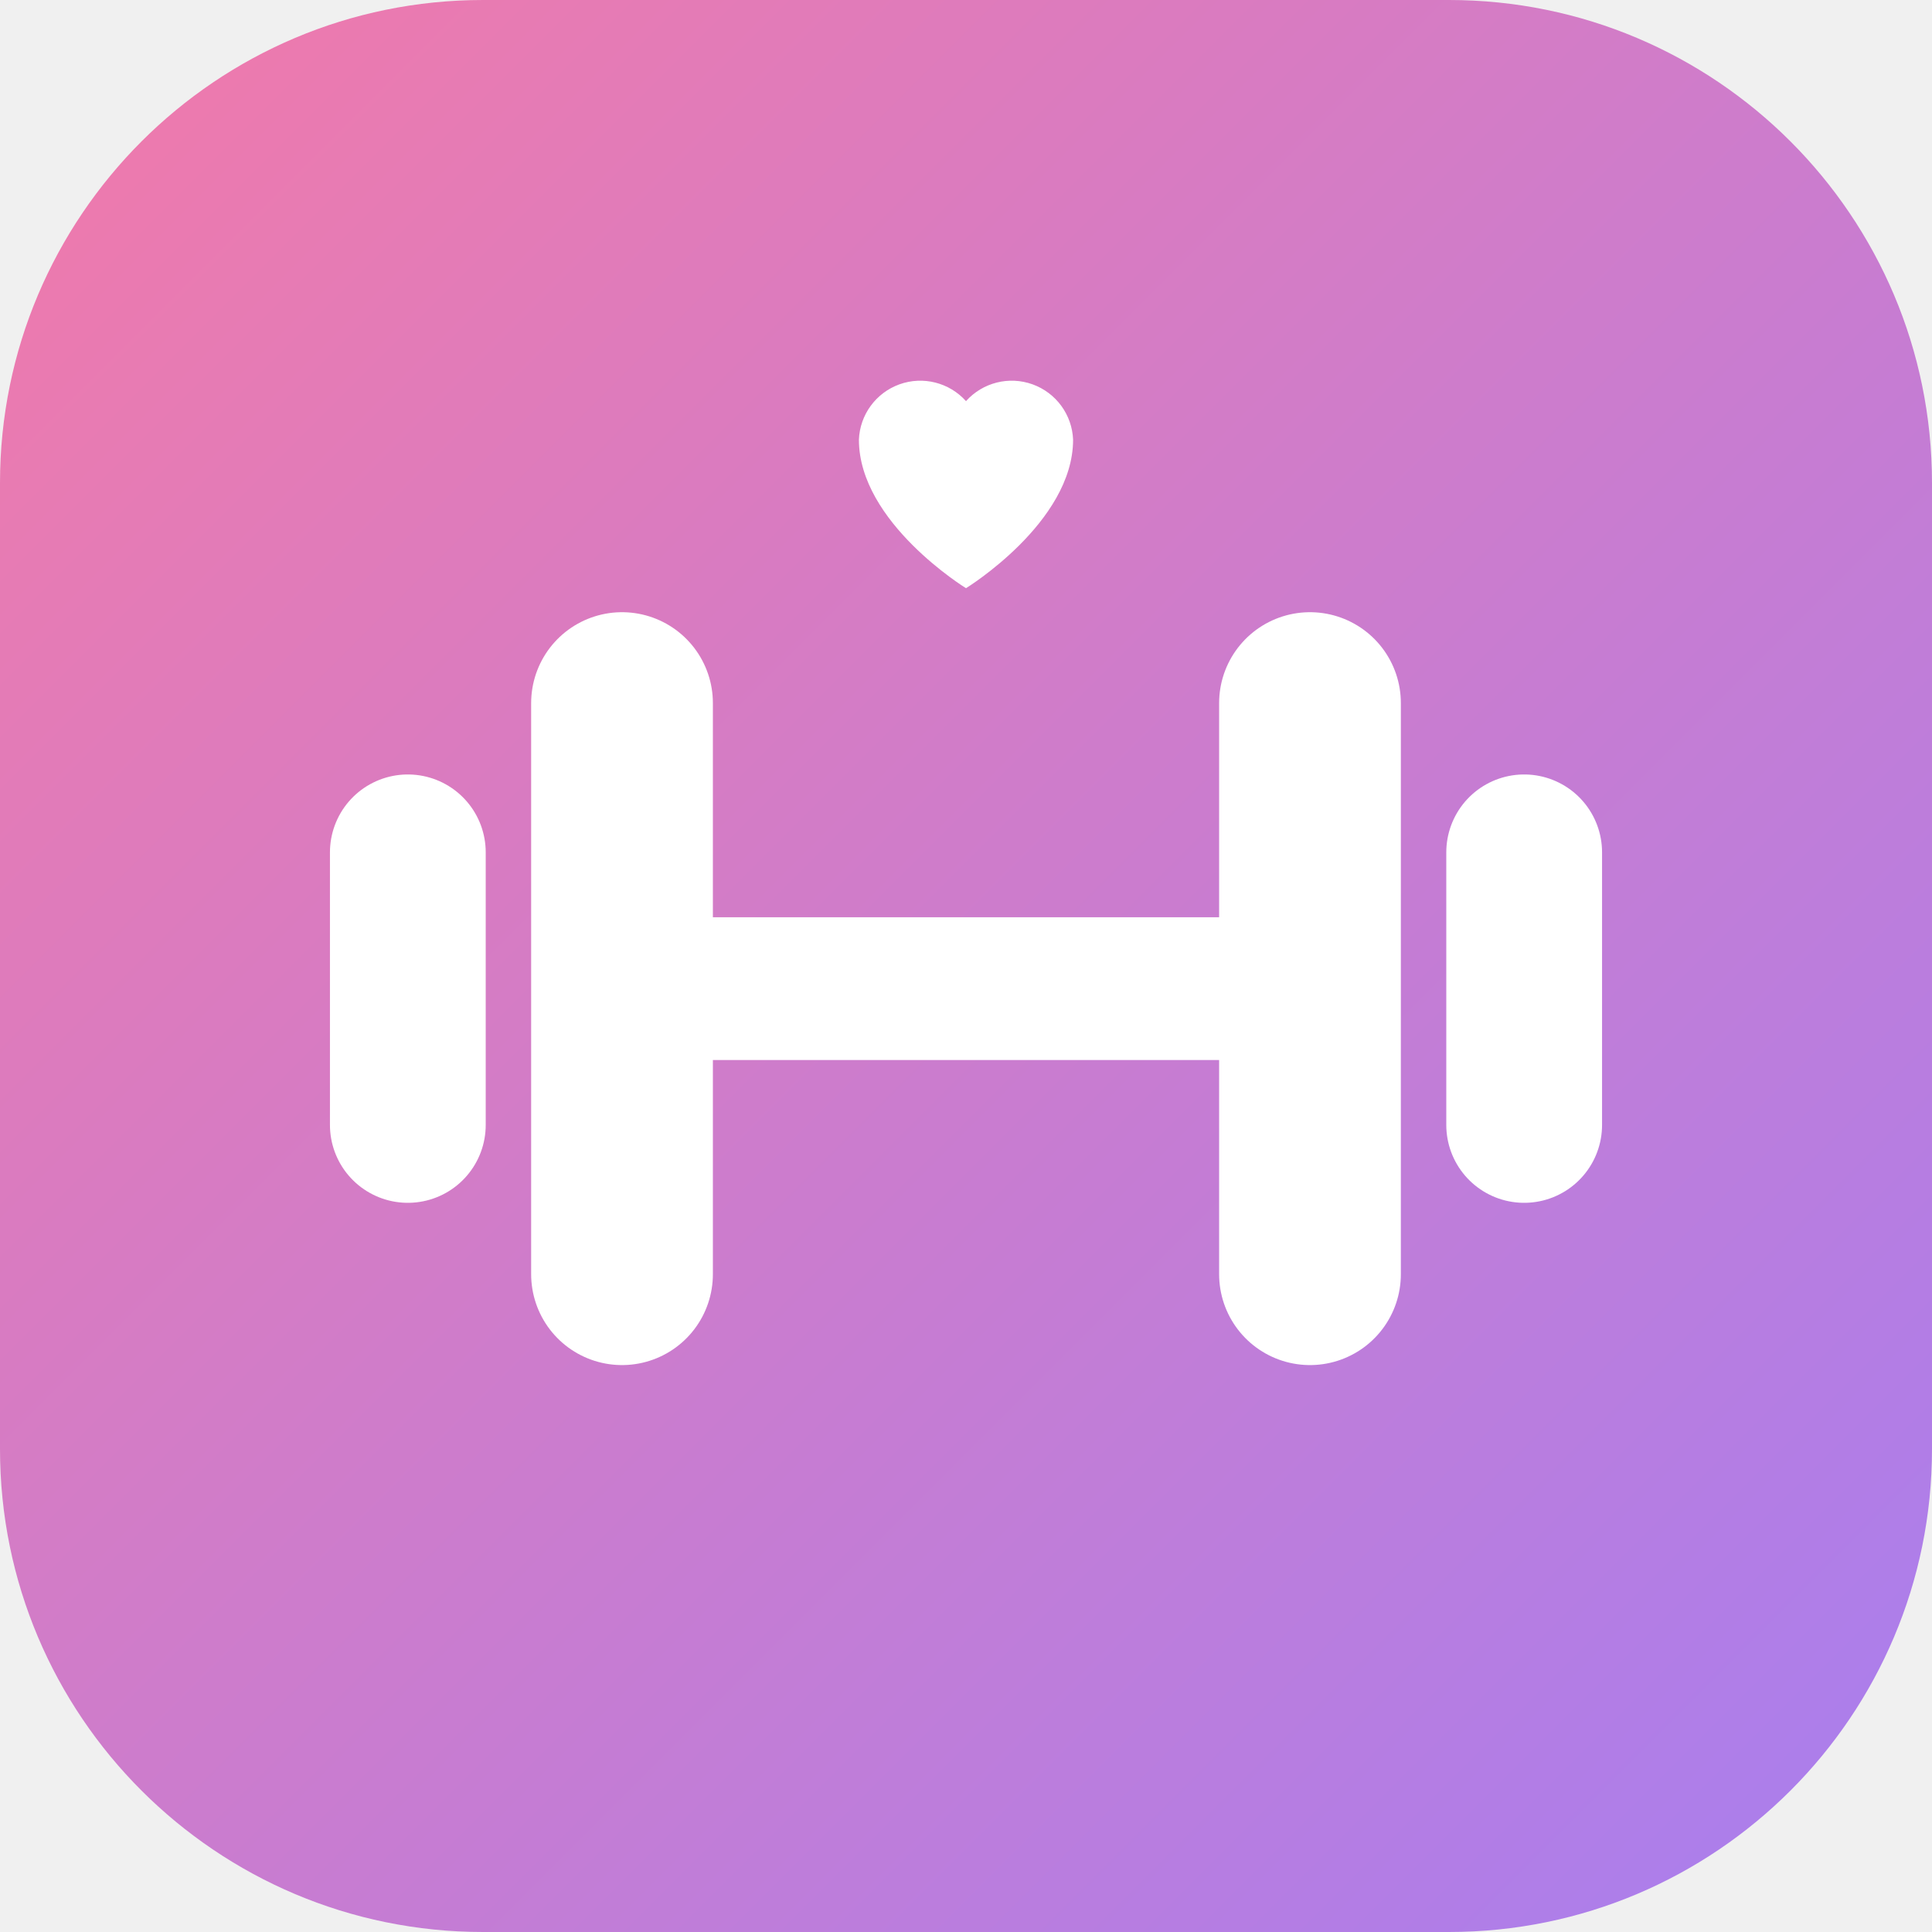
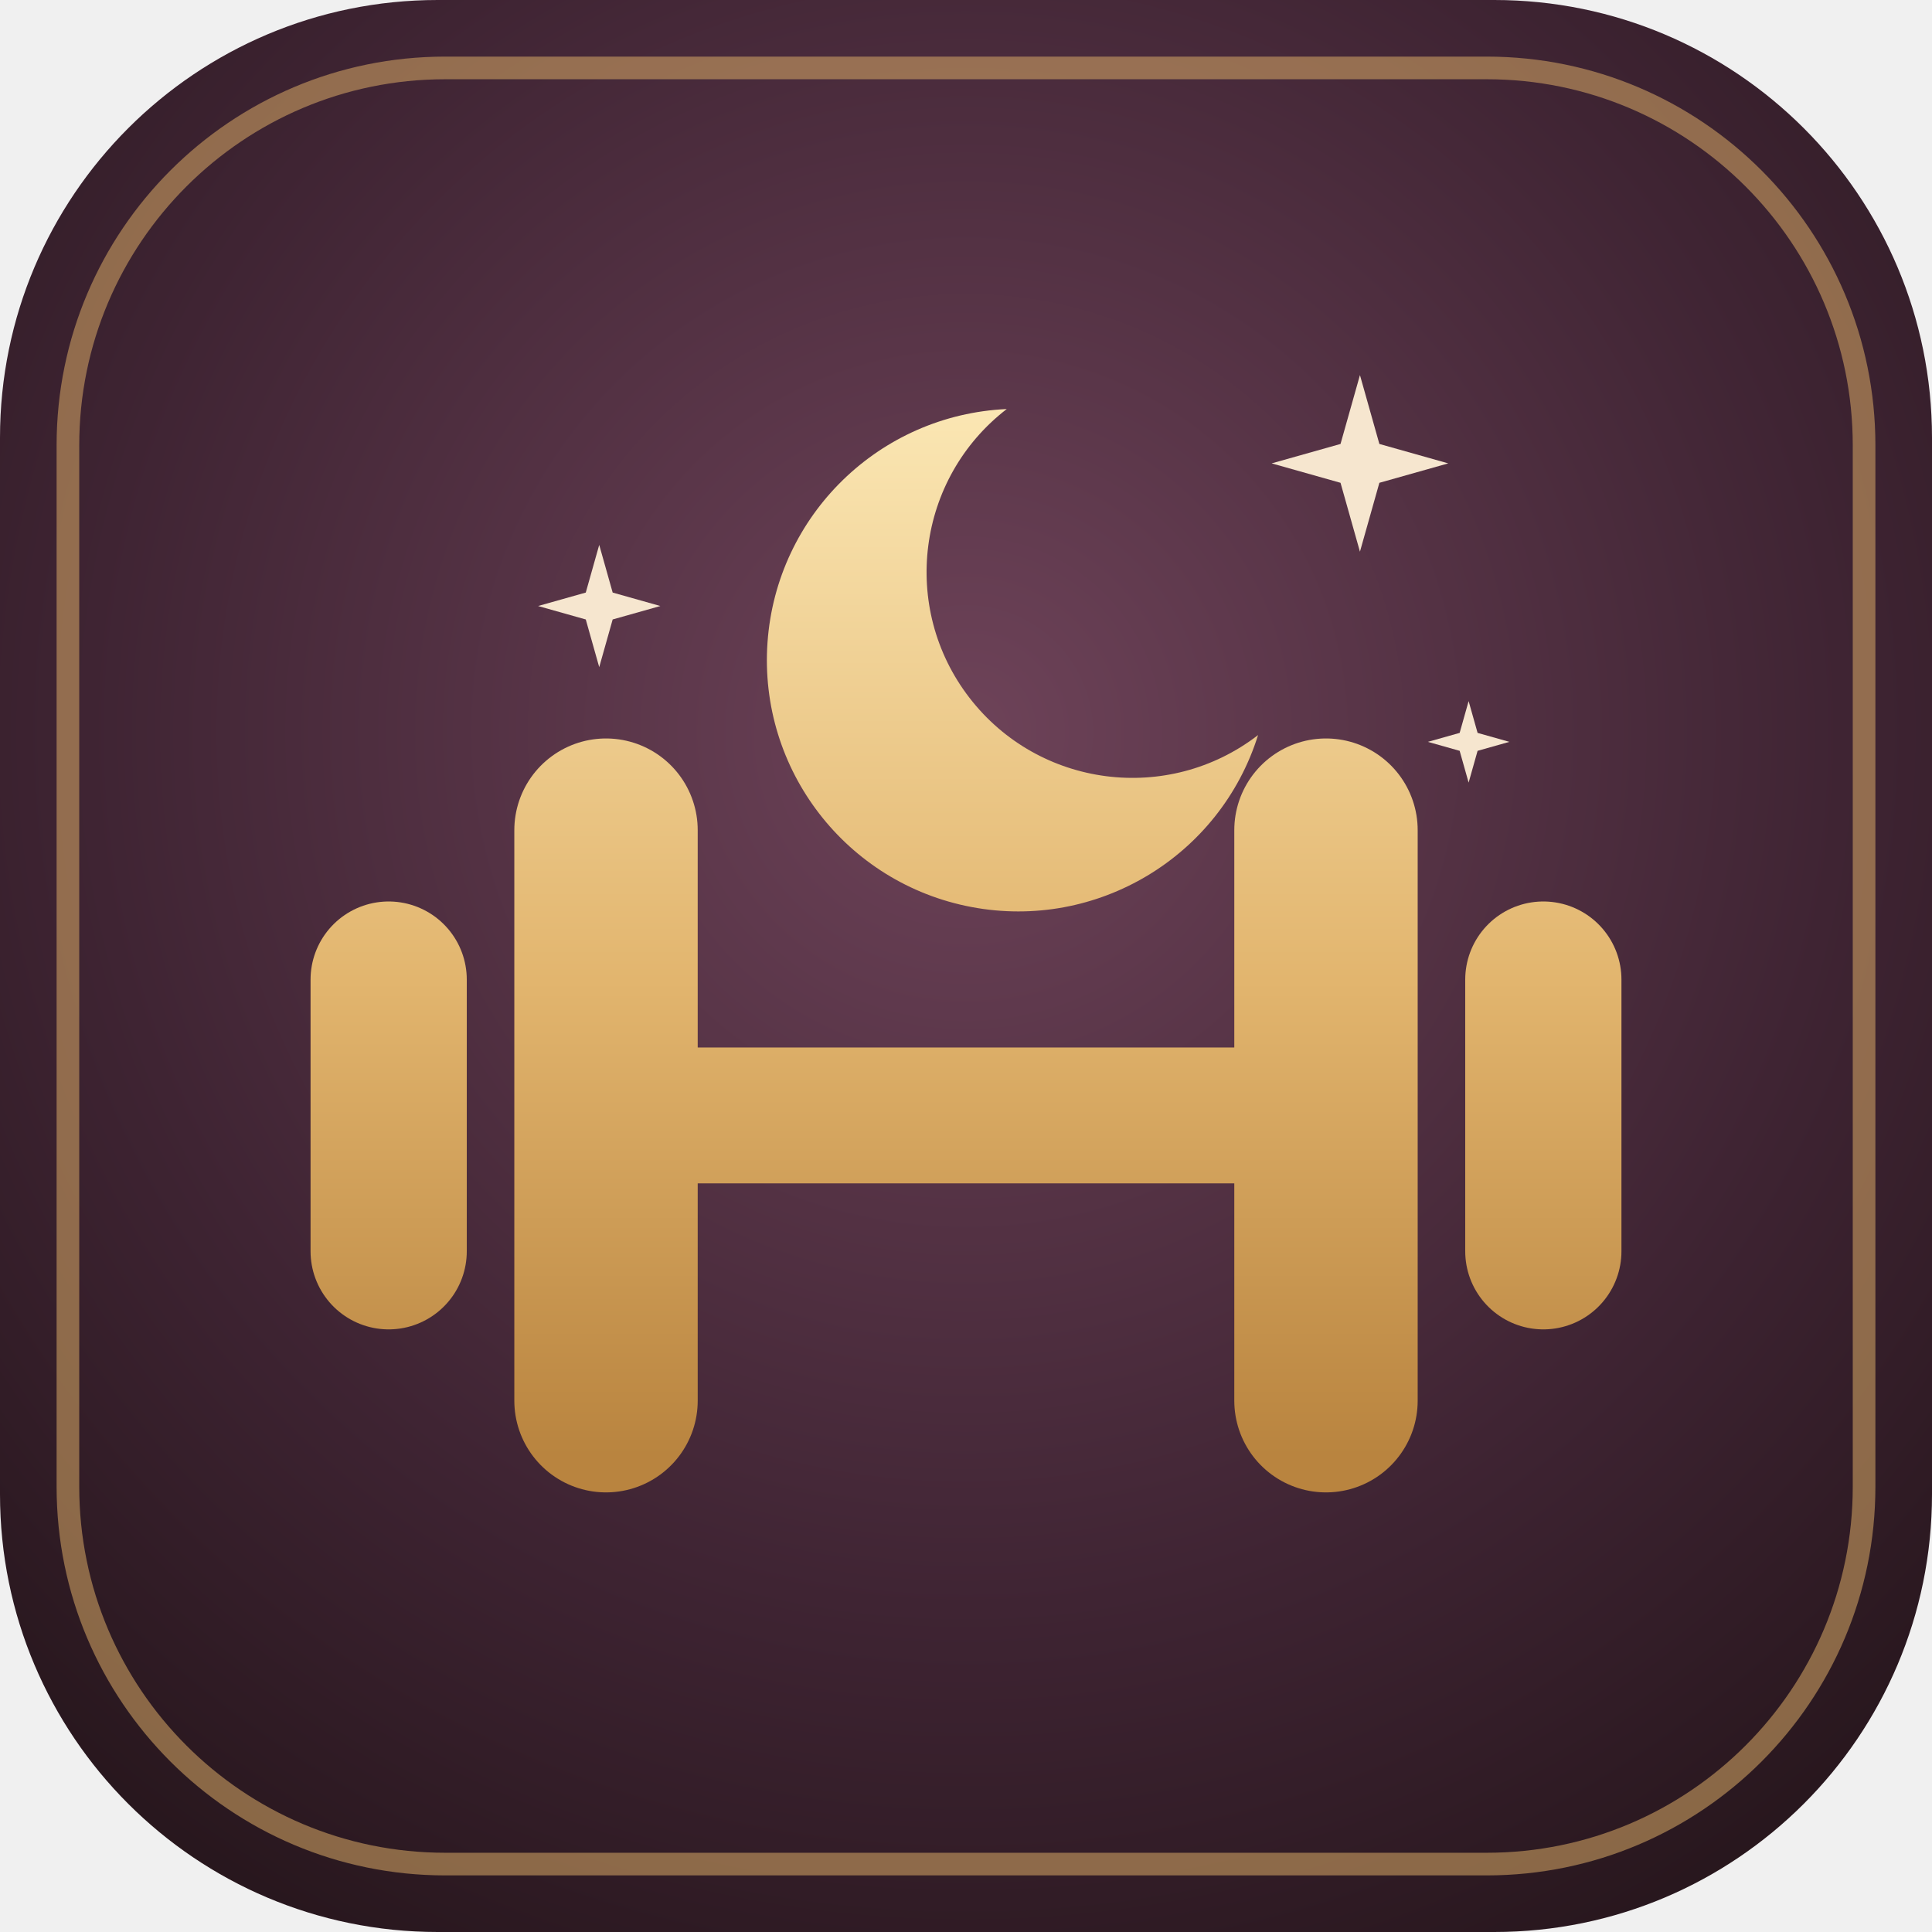
<svg xmlns="http://www.w3.org/2000/svg" viewBox="0 0 512 512">
  <defs>
-     <linearGradient id="g" x1="0" y1="0" x2="1" y2="1">
-       <stop offset="0" stop-color="#f27aa9" />
-       <stop offset="1" stop-color="#a77ef0" />
+     <radialGradient id="bg" cx=".5" cy=".38" r=".75">
+       <stop offset="0" stop-color="#6e4359" />
+       <stop offset=".6" stop-color="#3f2433" />
+       <stop offset="1" stop-color="#231419" />
+     </radialGradient>
+     <linearGradient id="gold" gradientUnits="userSpaceOnUse" x1="0" y1="90" x2="0" y2="400">
+       <stop offset="0" stop-color="#fbe7b4" />
+       <stop offset=".55" stop-color="#e2b56e" />
+       <stop offset="1" stop-color="#b9843f" />
    </linearGradient>
  </defs>
-   <rect width="512" height="512" rx="128" fill="url(#g)" />
-   <g transform="translate(256 262) scale(0.86) translate(-256 -256)">
-     <g fill="none" stroke="#fff" stroke-linecap="round">
-       <path d="M150 256h212" stroke-width="44" />
-       <path d="M150 168v176M362 168v176" stroke-width="56" />
-       <path d="M84 214v84M428 214v84" stroke-width="48" />
+   <rect width="512" height="512" rx="116" fill="url(#bg)" />
+   <rect x="18" y="18" width="476" height="476" rx="100" fill="none" stroke="#d8aa66" stroke-opacity=".55" stroke-width="6" />
+   <g transform="translate(256 256) scale(0.9) translate(-256 -256)">
+     <g fill="none" stroke="url(#gold)" stroke-linecap="round">
+       <path d="M150 300h212" stroke-width="40" />
+       <path d="M150 216v168M362 216v168" stroke-width="54" />
+       <path d="M86 260v80M426 260v80" stroke-width="46" />
    </g>
-     <path transform="translate(256 104) scale(4.4) translate(-12 -14)" fill="#fff" d="M12 20.5s-7.5-4.6-7.5-10.4A4.3 4.3 0 0 1 12 7.4a4.3 4.3 0 0 1 7.5 2.7c0 5.8-7.5 10.4-7.5 10.4z" />
+     <path fill="url(#gold)" d="M268 92a74 74 0 1 0 74 96 58 58 0 1 1-74-96z" />
+     <g fill="#f6e6cf">
+       <path transform="translate(372 108) scale(26)" d="M0-1 .22-.22 1 0 .22.22 0 1-.22.22-1 0-.22-.22z" />
+       <path transform="translate(148 150) scale(18)" d="M0-1 .22-.22 1 0 .22.22 0 1-.22.22-1 0-.22-.22z" />
+       <path transform="translate(404 190) scale(12)" d="M0-1 .22-.22 1 0 .22.22 0 1-.22.22-1 0-.22-.22z" />
+     </g>
  </g>
</svg>
